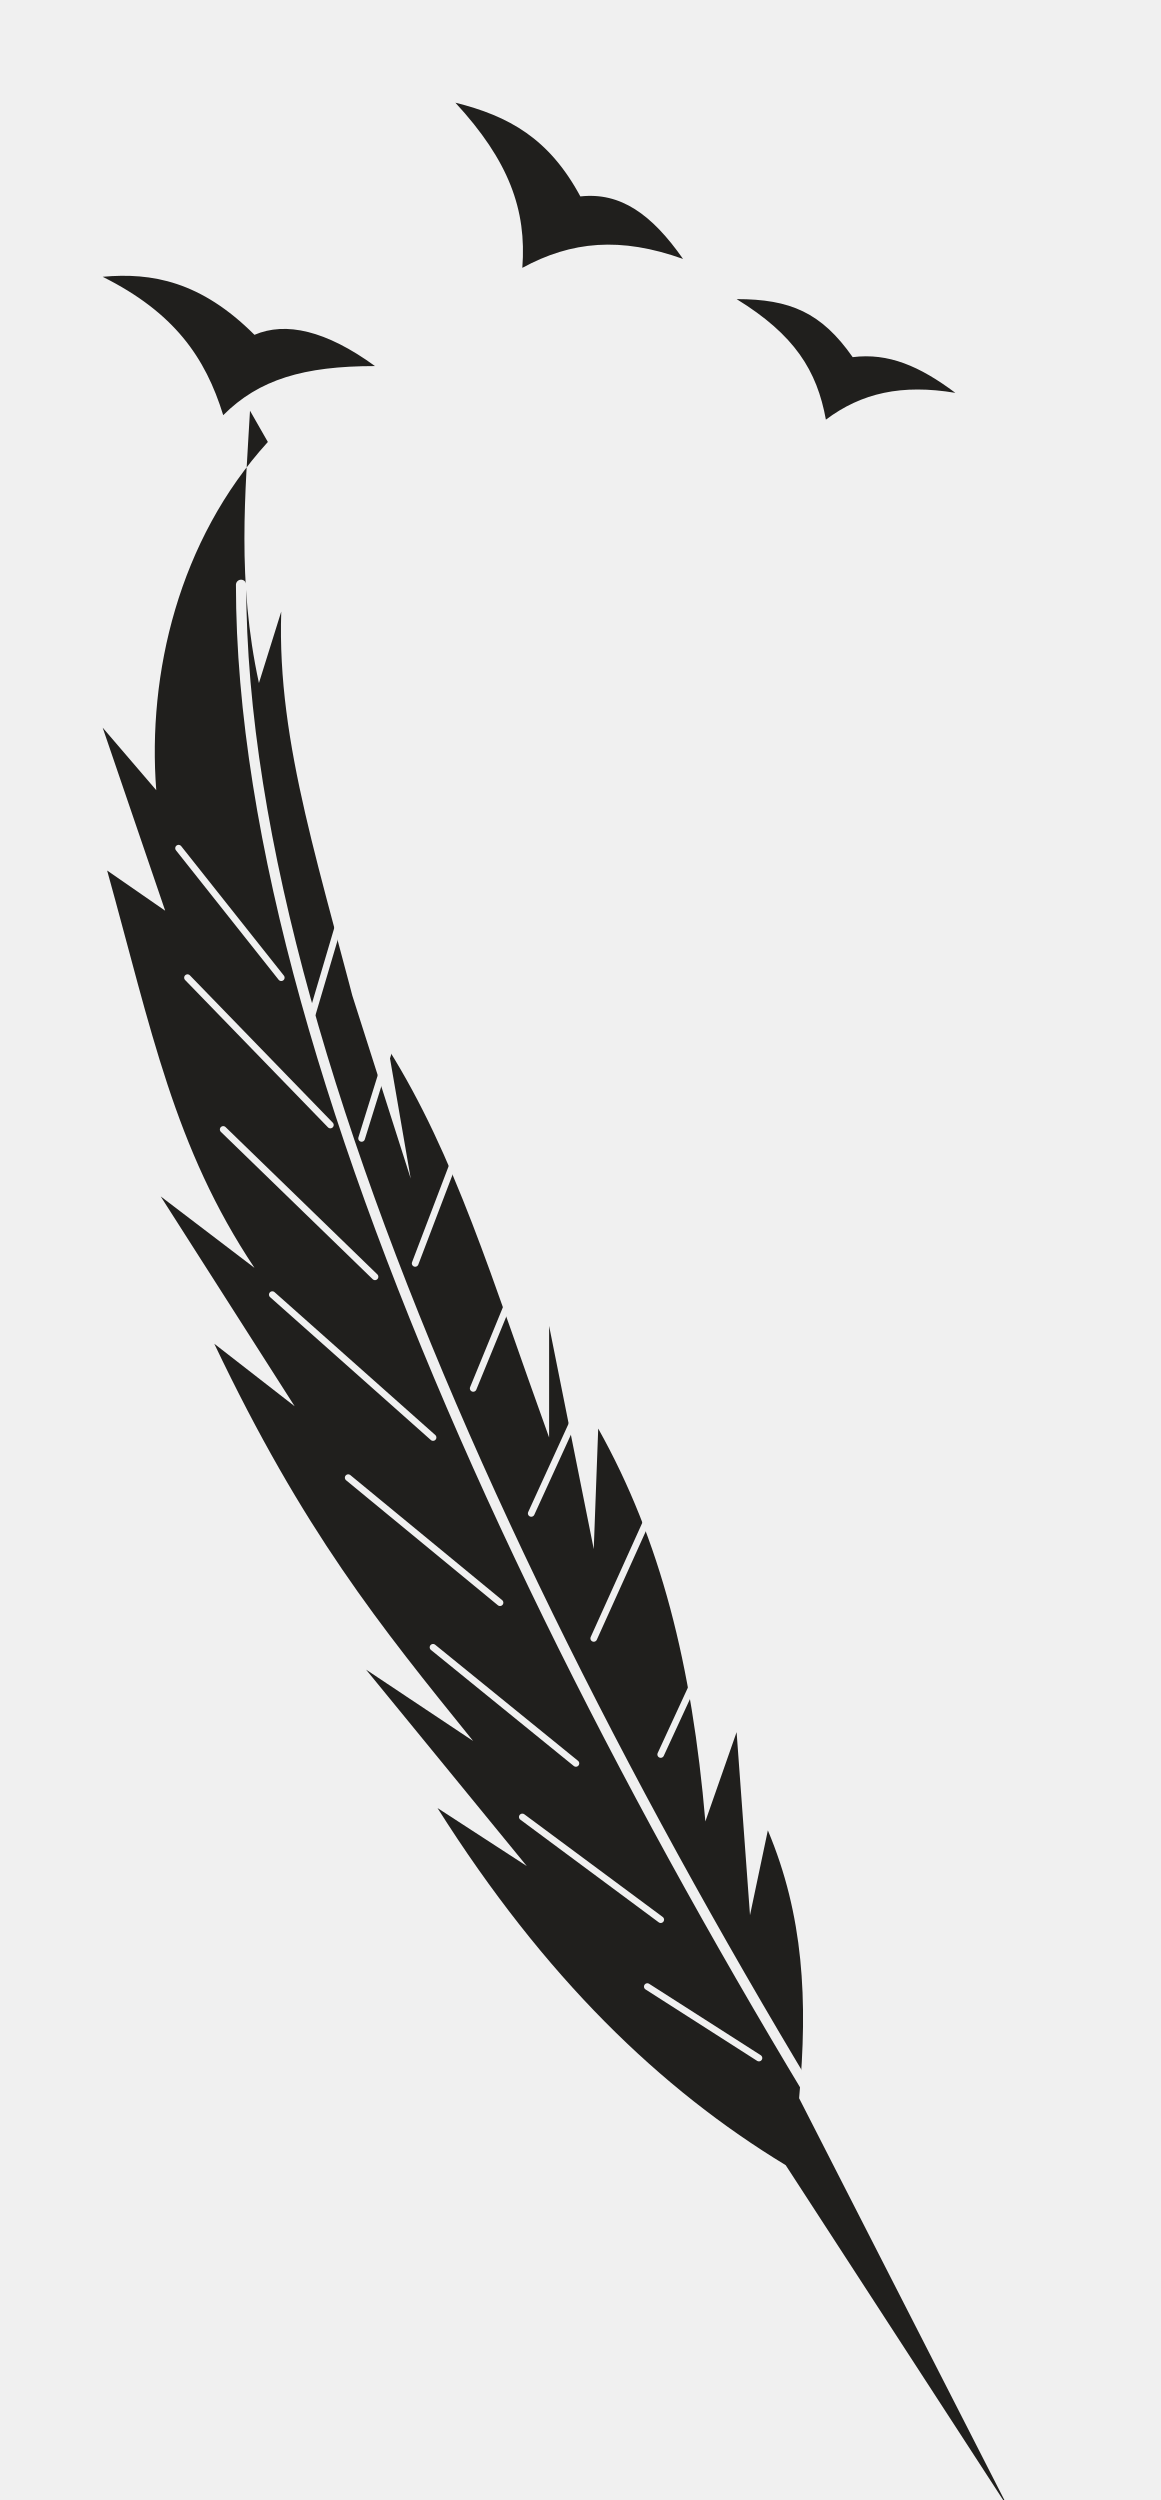
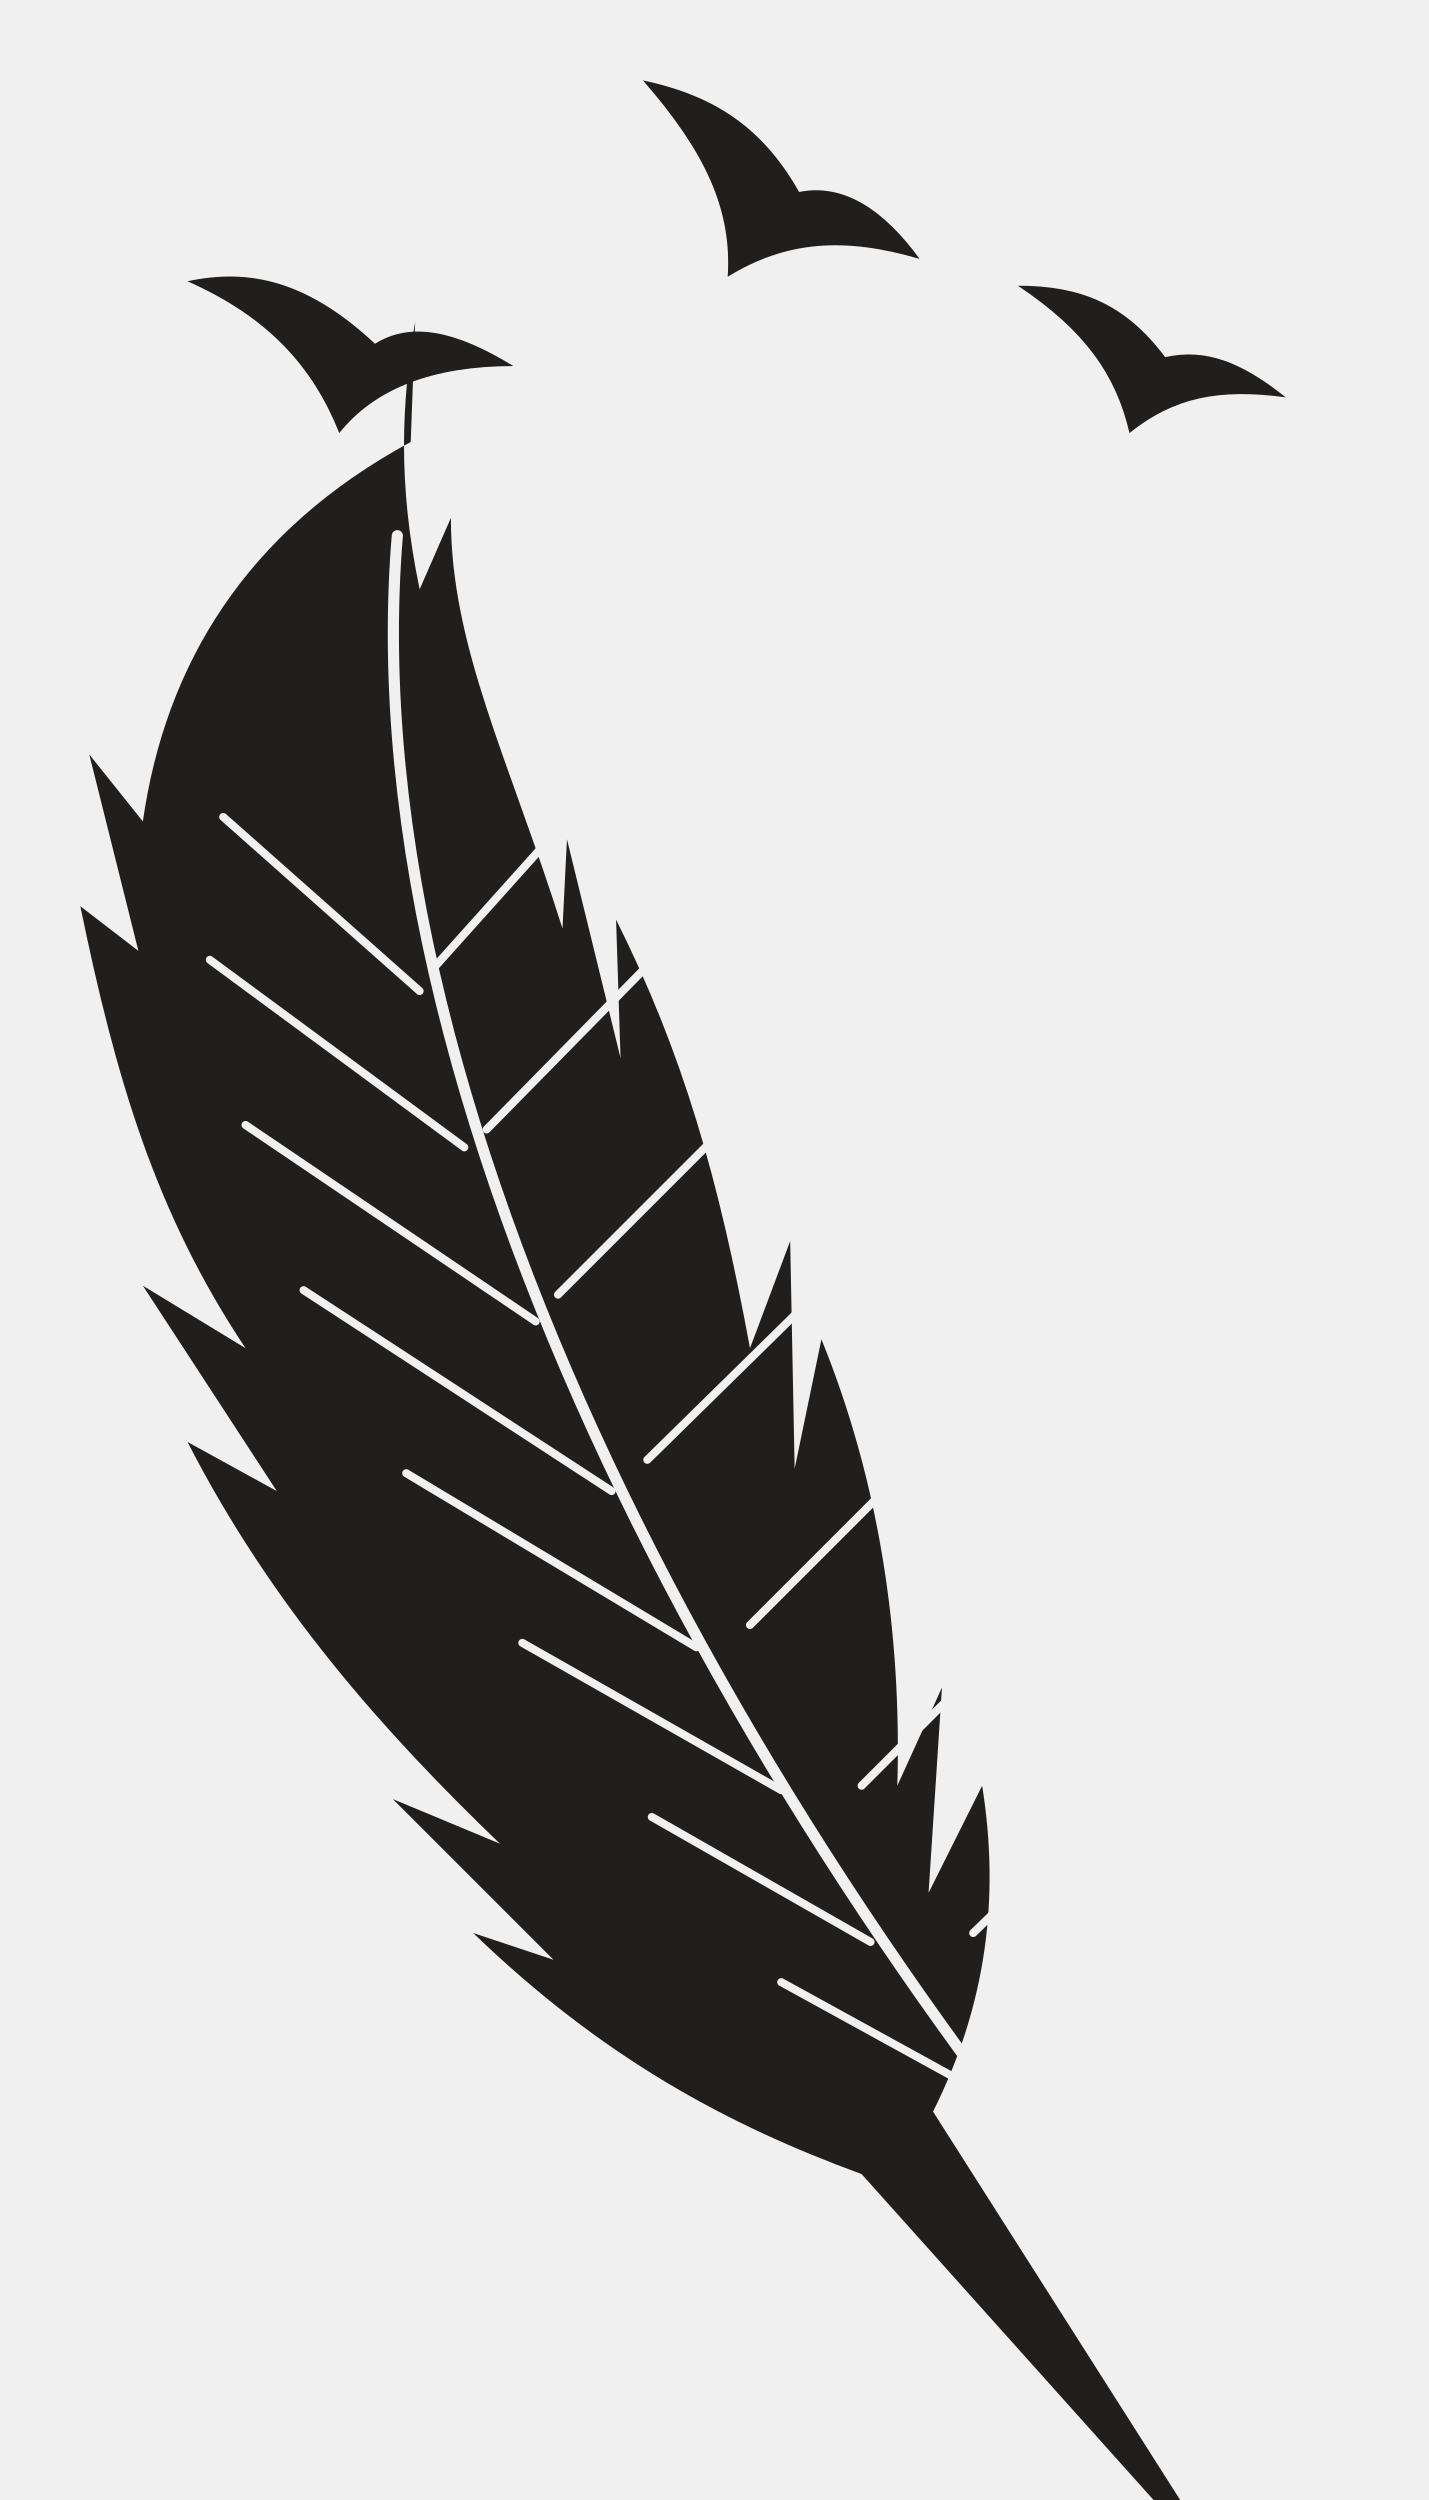
- <svg xmlns="http://www.w3.org/2000/svg" width="260" height="560" viewBox="0 0 260 560" fill="none">
+ <svg xmlns="http://www.w3.org/2000/svg" width="320" height="560" viewBox="0 0 320 560" fill="none">
  <defs>
-     <mask id="feather-cuts" maskUnits="userSpaceOnUse" x="0" y="0" width="260" height="560">
-       <rect width="260" height="560" fill="white" />
+     <mask id="feather-cuts" maskUnits="userSpaceOnUse" x="0" y="0" width="320" height="560">
+       <rect width="320" height="560" fill="white" />
      <g stroke="black" stroke-linecap="round" fill="none">
-         <path d="M54 131C54 244 138 408 226 539" stroke-width="2.3" />
-         <path d="m40 190 23 29m-21 0 32 33m-24 1 34 33m-23 4 36 32m-19 9 34 28m-15 10 32 26m-12 12 31 23m-3 15 25 16M70 227l13-44m-2 72 14-45m-2 73 16-42m-3 70 16-39m-3 67 16-35m-2 63 14-31m1 57 12-26" stroke-width="1.5" />
+         <path d="M89 120C78 253 171 419 279 538" stroke-width="2.5" />
+         <path d="m50 183 44 39m-47-7 57 42m-49-5 65 44m-52-7 69 45m-46-4 65 39m-39-1 58 33m-29 6 49 28m-20 9 40 22M97 217l52-58m-40 94 56-57m-40 94 57-57m-37 94 55-54m-32 91 49-49m-24 85 45-45m-20 78 37-36" stroke-width="1.8" />
      </g>
    </mask>
  </defs>
  <g fill="#201f1d">
-     <path mask="url(#feather-cuts)" d="M60 99C40 121 33 151 35 177l-12-14 14 41-13-9c10 36 15 62 33 89l-21-16 30 47-18-14c20 42 37 63 58 89l-24-16 36 44-20-13c24 38 50 63 78 80l50 77-47-92c2-22 1-41-7-60l-4 19-3-41-7 20c-3-35-10-63-24-88l-1 27-10-50v25c-13-36-21-63-36-87l5 29-15-47 5 18c-10-40-20-68-19-98l-5 16c-5-23-3-43-2-61Z" />
-     <path d="M57 75C45 63 34 61 23 62c16 8 23 18 27 31 8-8 18-11 34-11-11-8-20-10-27-7ZM130 44c-7-13-16-18-28-21 12 13 16 24 15 37 11-6 22-7 36-2-7-10-14-15-23-14ZM191 80c-7-10-14-13-26-13 13 8 18 16 20 27 8-6 17-8 29-6-8-6-15-9-23-8Z" />
+     <path mask="url(#feather-cuts)" d="M92 99C55 119 37 149 32 184l-12-15 11 44-13-10c8 39 17 69 37 99l-23-14 30 46-20-11c19 37 44 65 70 90l-24-10 36 36-18-6c29 28 57 43 87 54l86 96-70-110c12-24 15-48 11-73l-12 24 3-46-10 22c1-34-4-68-17-100l-6 29-1-51-9 24c-7-38-15-66-30-96l1 31-12-49-1 20c-12-38-25-63-25-92l-7 16c-5-24-4-42-1-60Z" />
+     <path d="M84 77C69 63 56 60 42 63c18 8 28 19 34 34 8-10 21-15 39-15-13-8-23-10-31-5ZM179 43c-9-16-21-22-35-25 14 16 20 29 19 44 13-8 26-9 43-4-8-11-17-17-27-15ZM261 80c-9-12-19-16-33-16 15 10 22 20 25 33 10-8 20-10 35-8-10-8-18-11-27-9Z" />
  </g>
</svg>
